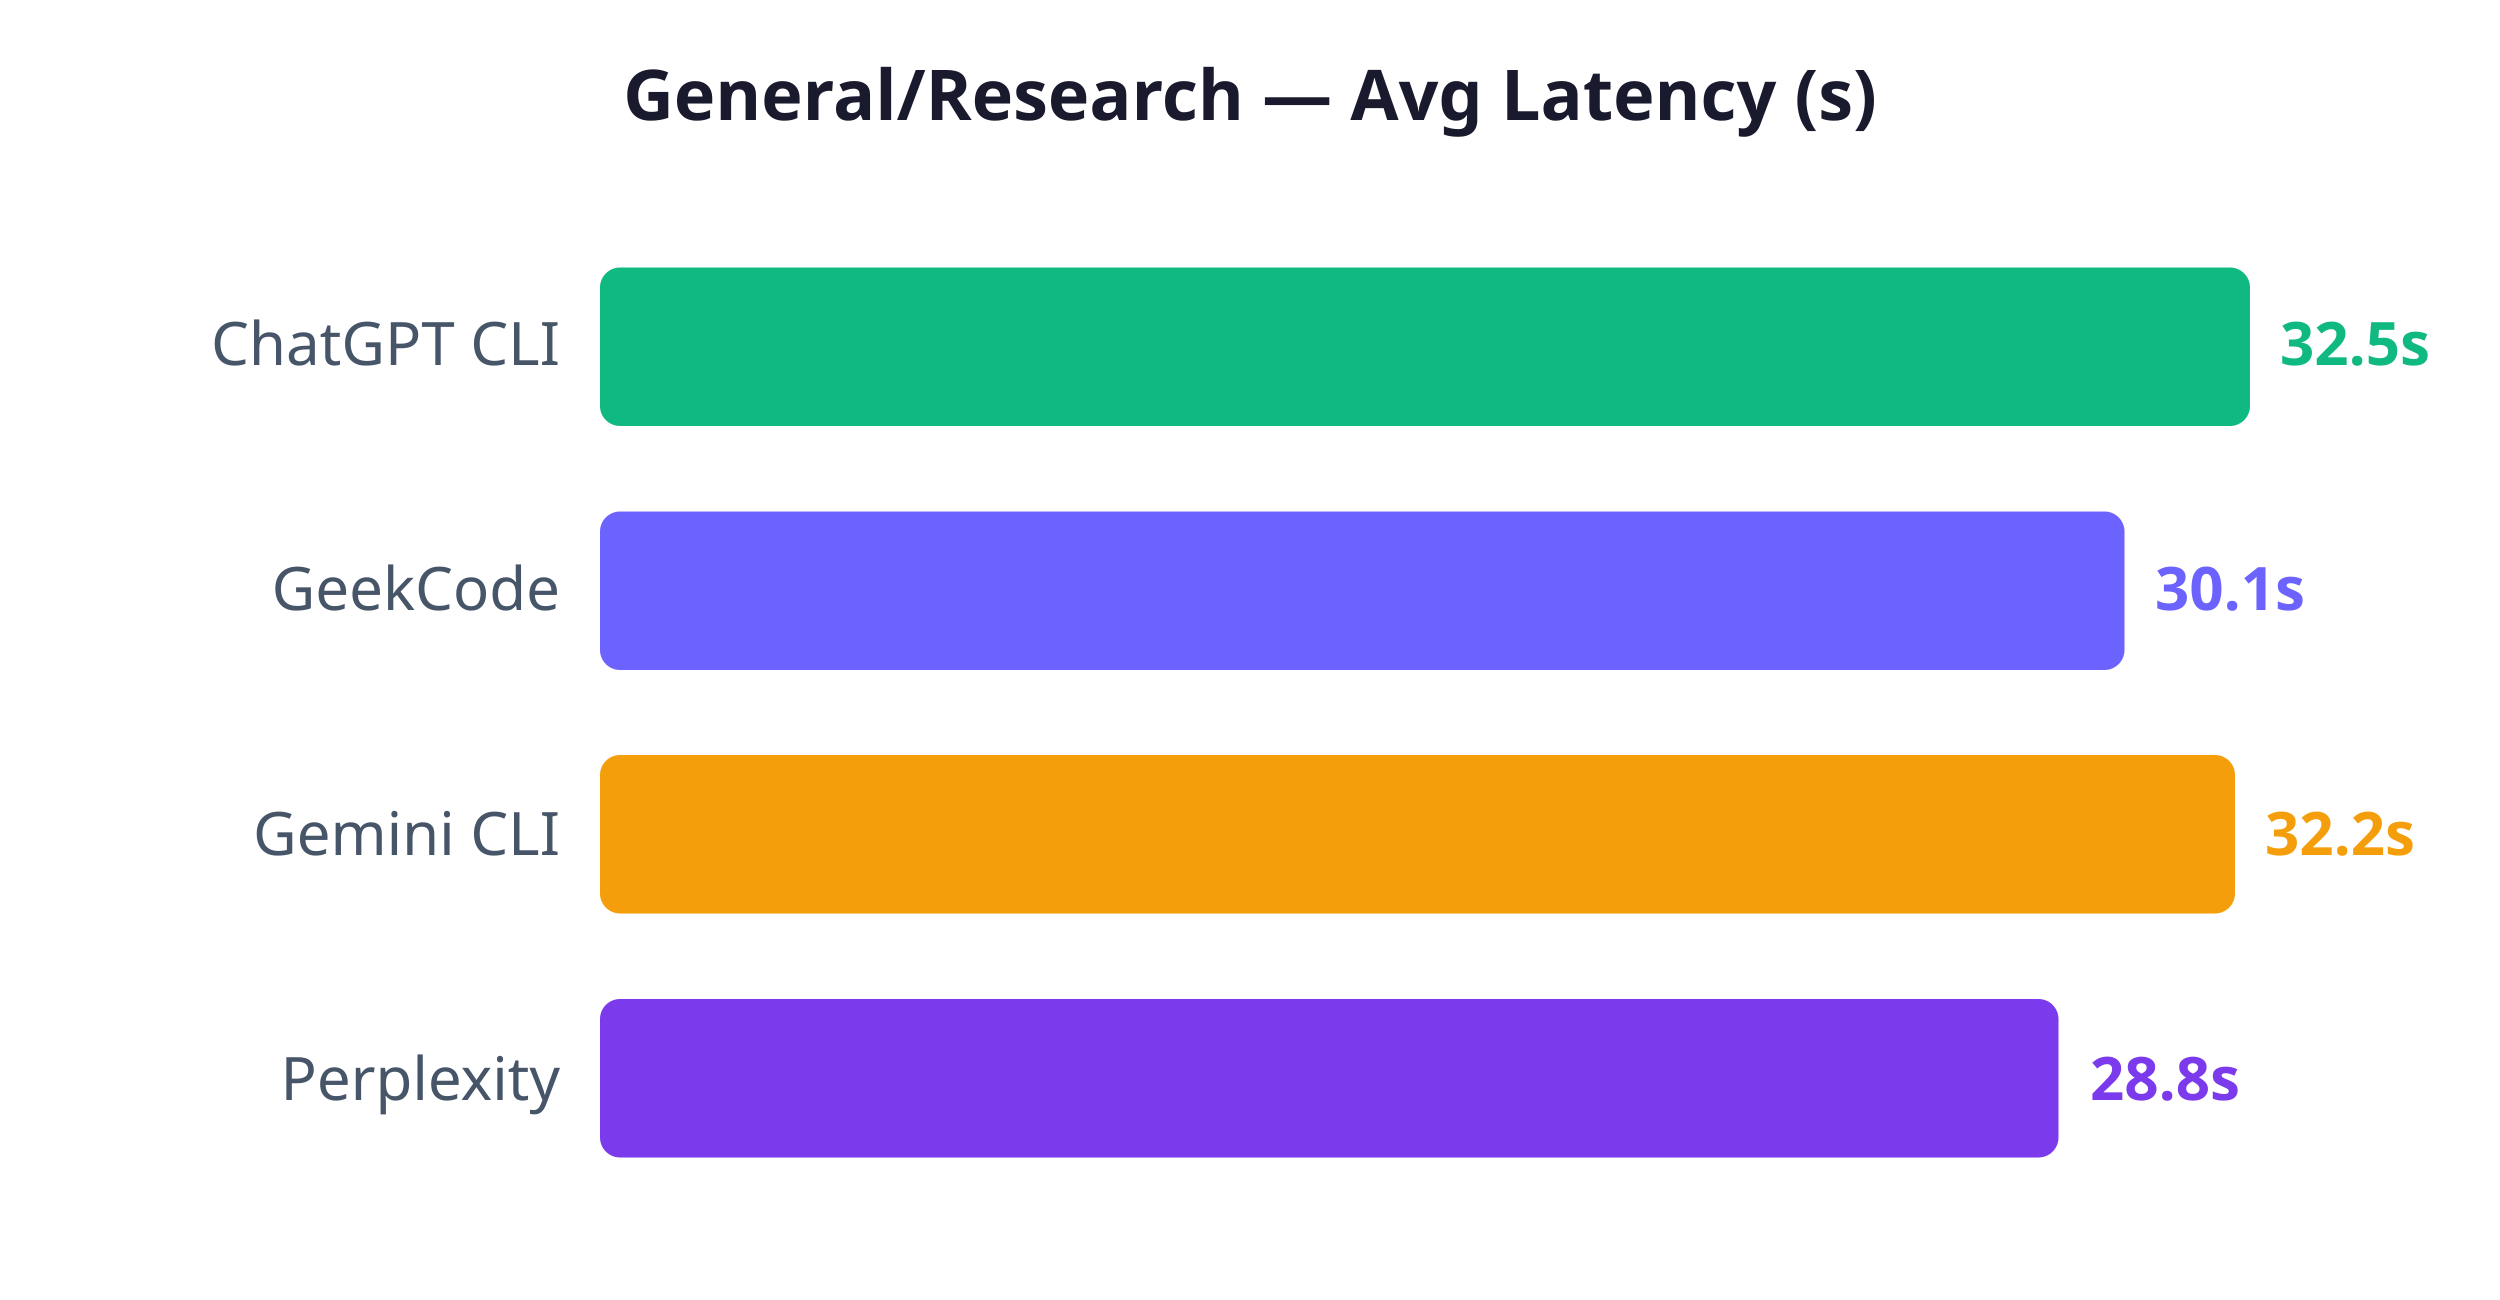
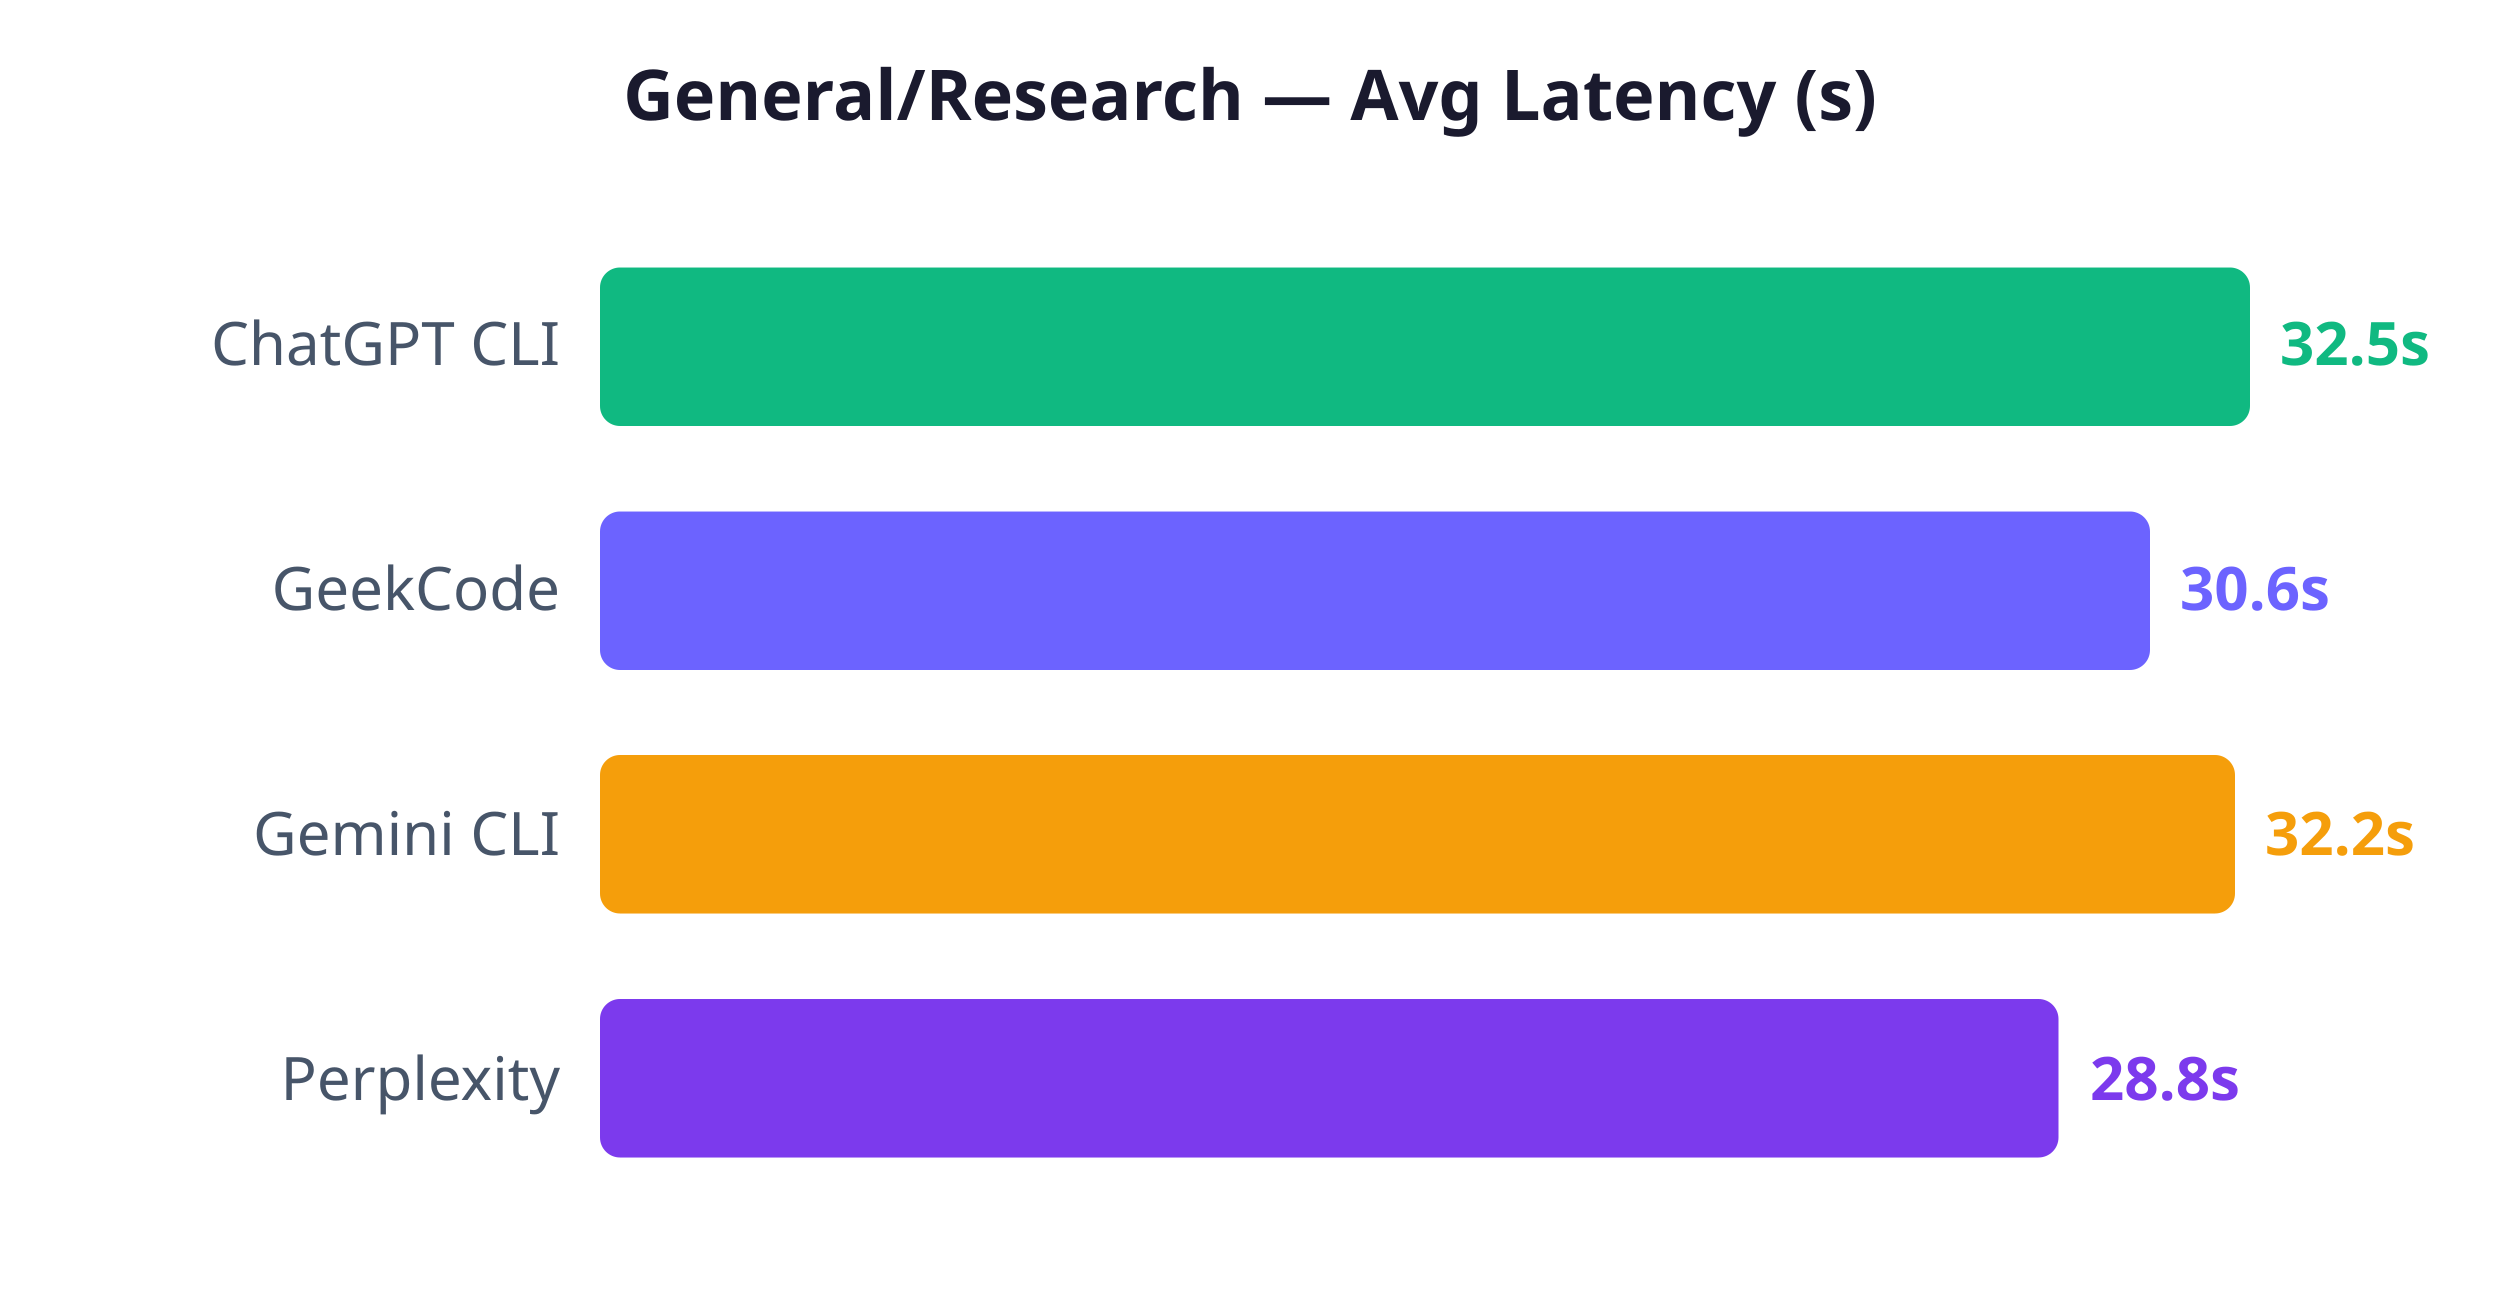
<svg xmlns="http://www.w3.org/2000/svg" viewBox="0 0 500 260" width="500" height="260" style="font-family:system-ui,sans-serif;background:#fff">
  <text x="250.0" y="24" text-anchor="middle" font-size="14" font-weight="bold" fill="#1a1a2e">General/Research — Avg Latency (s)</text>
  <text x="112" y="73" text-anchor="end" font-size="12" fill="#475569">ChatGPT CLI</text>
  <rect x="120" y="53.5" width="330.0" height="31.7" rx="4" fill="#10B981" />
  <text x="456" y="73" font-size="12" font-weight="bold" fill="#10B981">32.5s</text>
  <text x="112" y="122" text-anchor="end" font-size="12" fill="#475569">GeekCode</text>
-   <rect x="120" y="102.3" width="304.9" height="31.7" rx="4" fill="#6C63FF" />
-   <text x="431" y="122" font-size="12" font-weight="bold" fill="#6C63FF">30.1s</text>
+   <rect x="120" y="102.3" width="310.0" height="31.7" rx="4" fill="#6C63FF" />
+   <text x="436" y="122" font-size="12" font-weight="bold" fill="#6C63FF">30.6s</text>
  <text x="112" y="171" text-anchor="end" font-size="12" fill="#475569">Gemini CLI</text>
  <rect x="120" y="151.0" width="327.0" height="31.7" rx="4" fill="#F59E0B" />
  <text x="453" y="171" font-size="12" font-weight="bold" fill="#F59E0B">32.2s</text>
  <text x="112" y="220" text-anchor="end" font-size="12" fill="#475569">Perplexity</text>
  <rect x="120" y="199.8" width="291.7" height="31.7" rx="4" fill="#7C3AED" />
  <text x="418" y="220" font-size="12" font-weight="bold" fill="#7C3AED">28.8s</text>
</svg>
